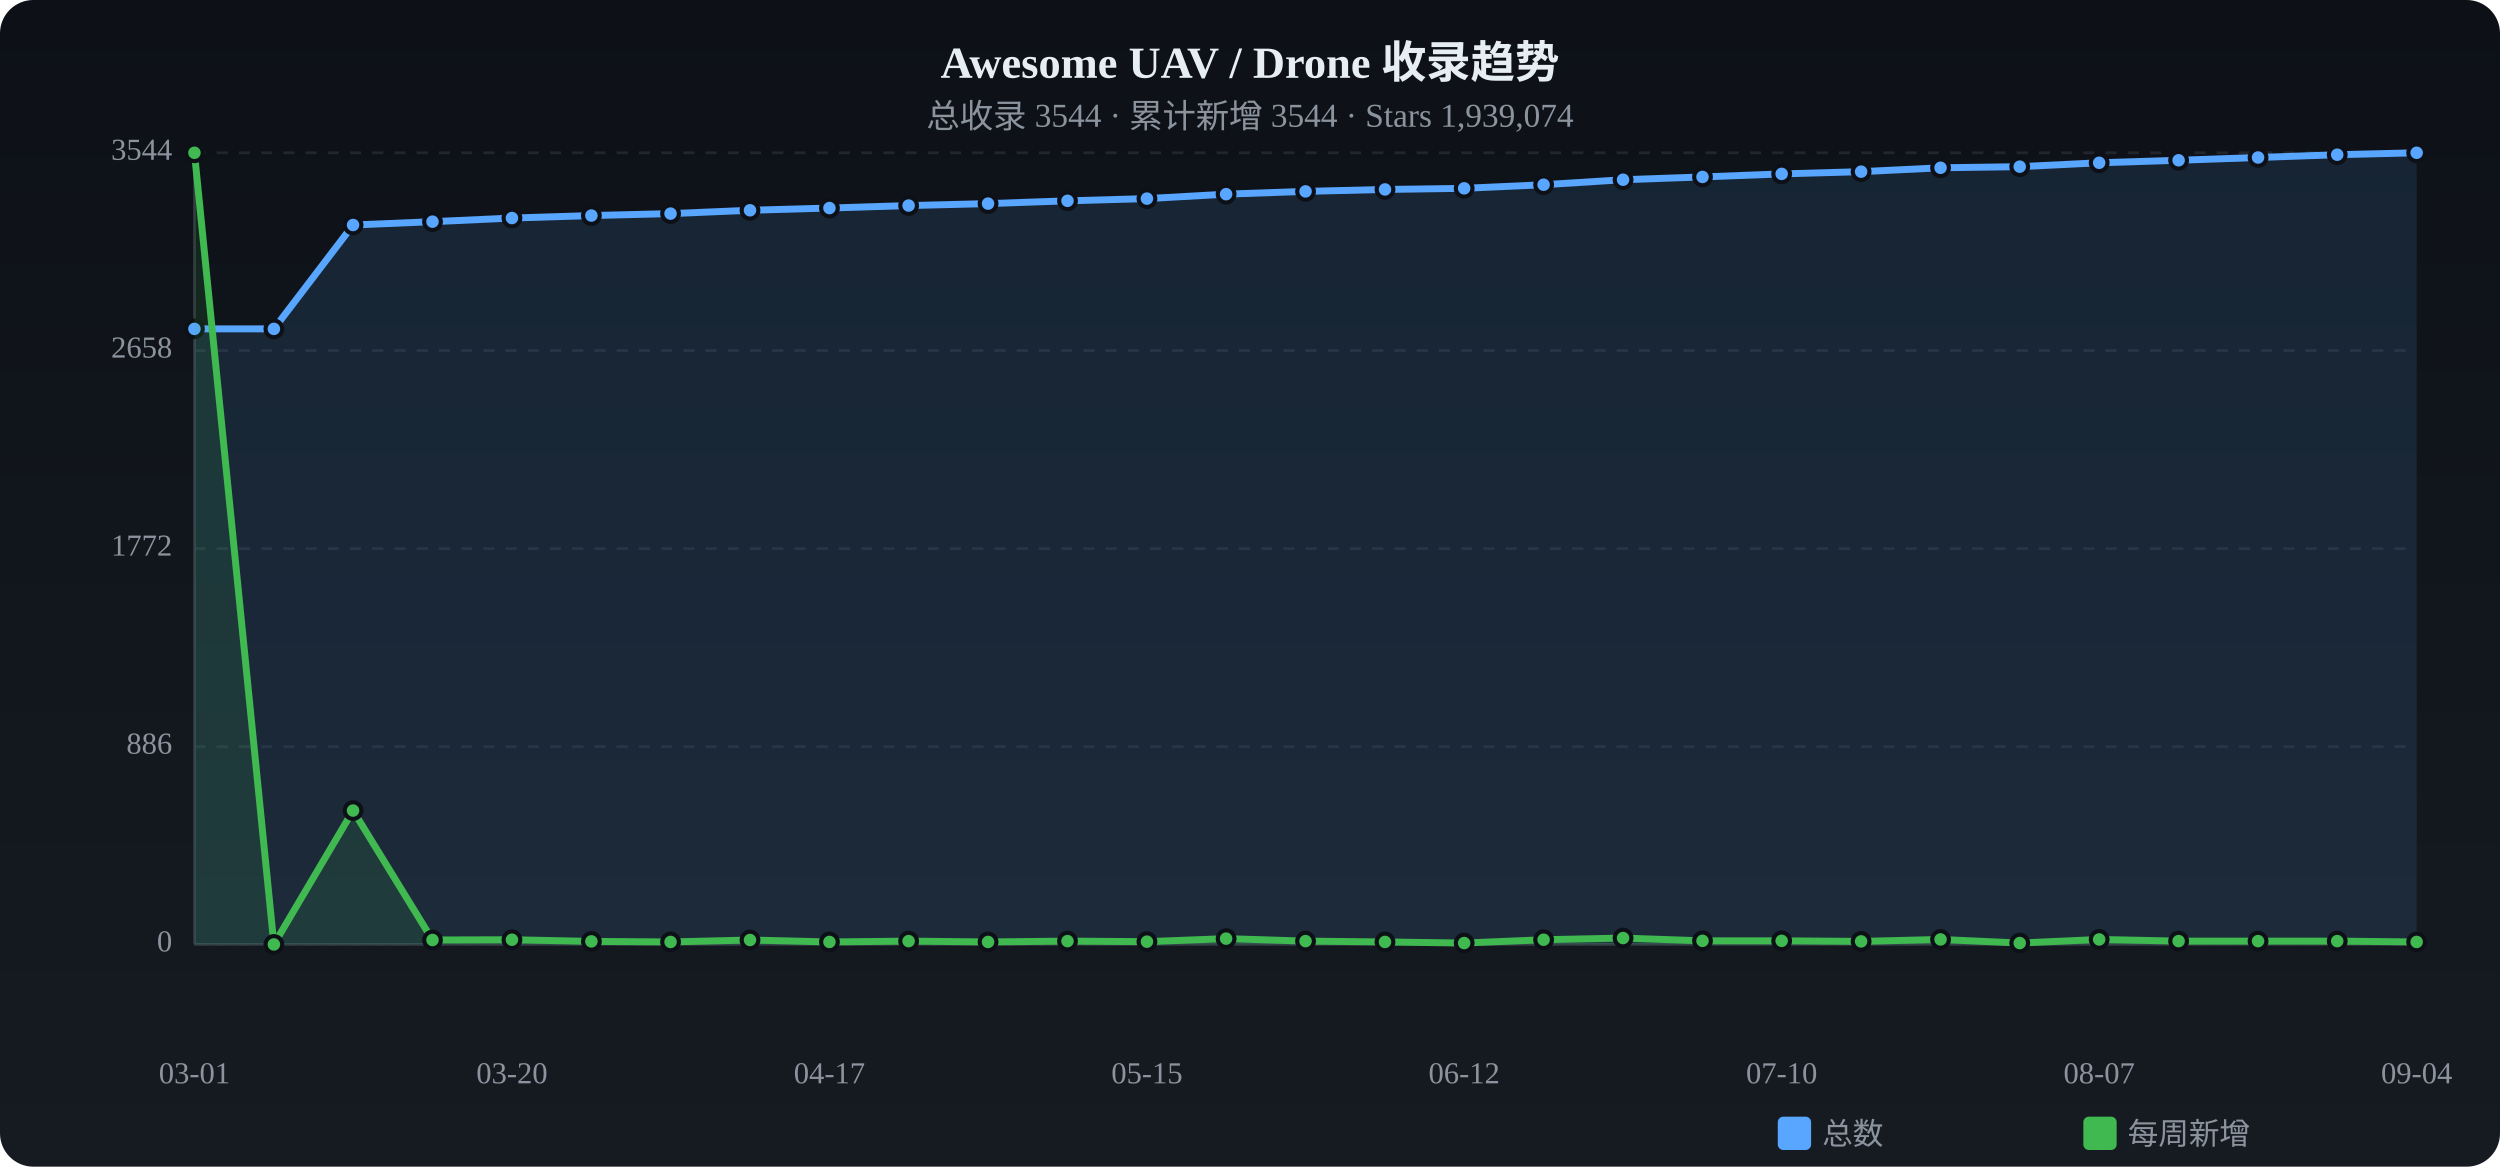
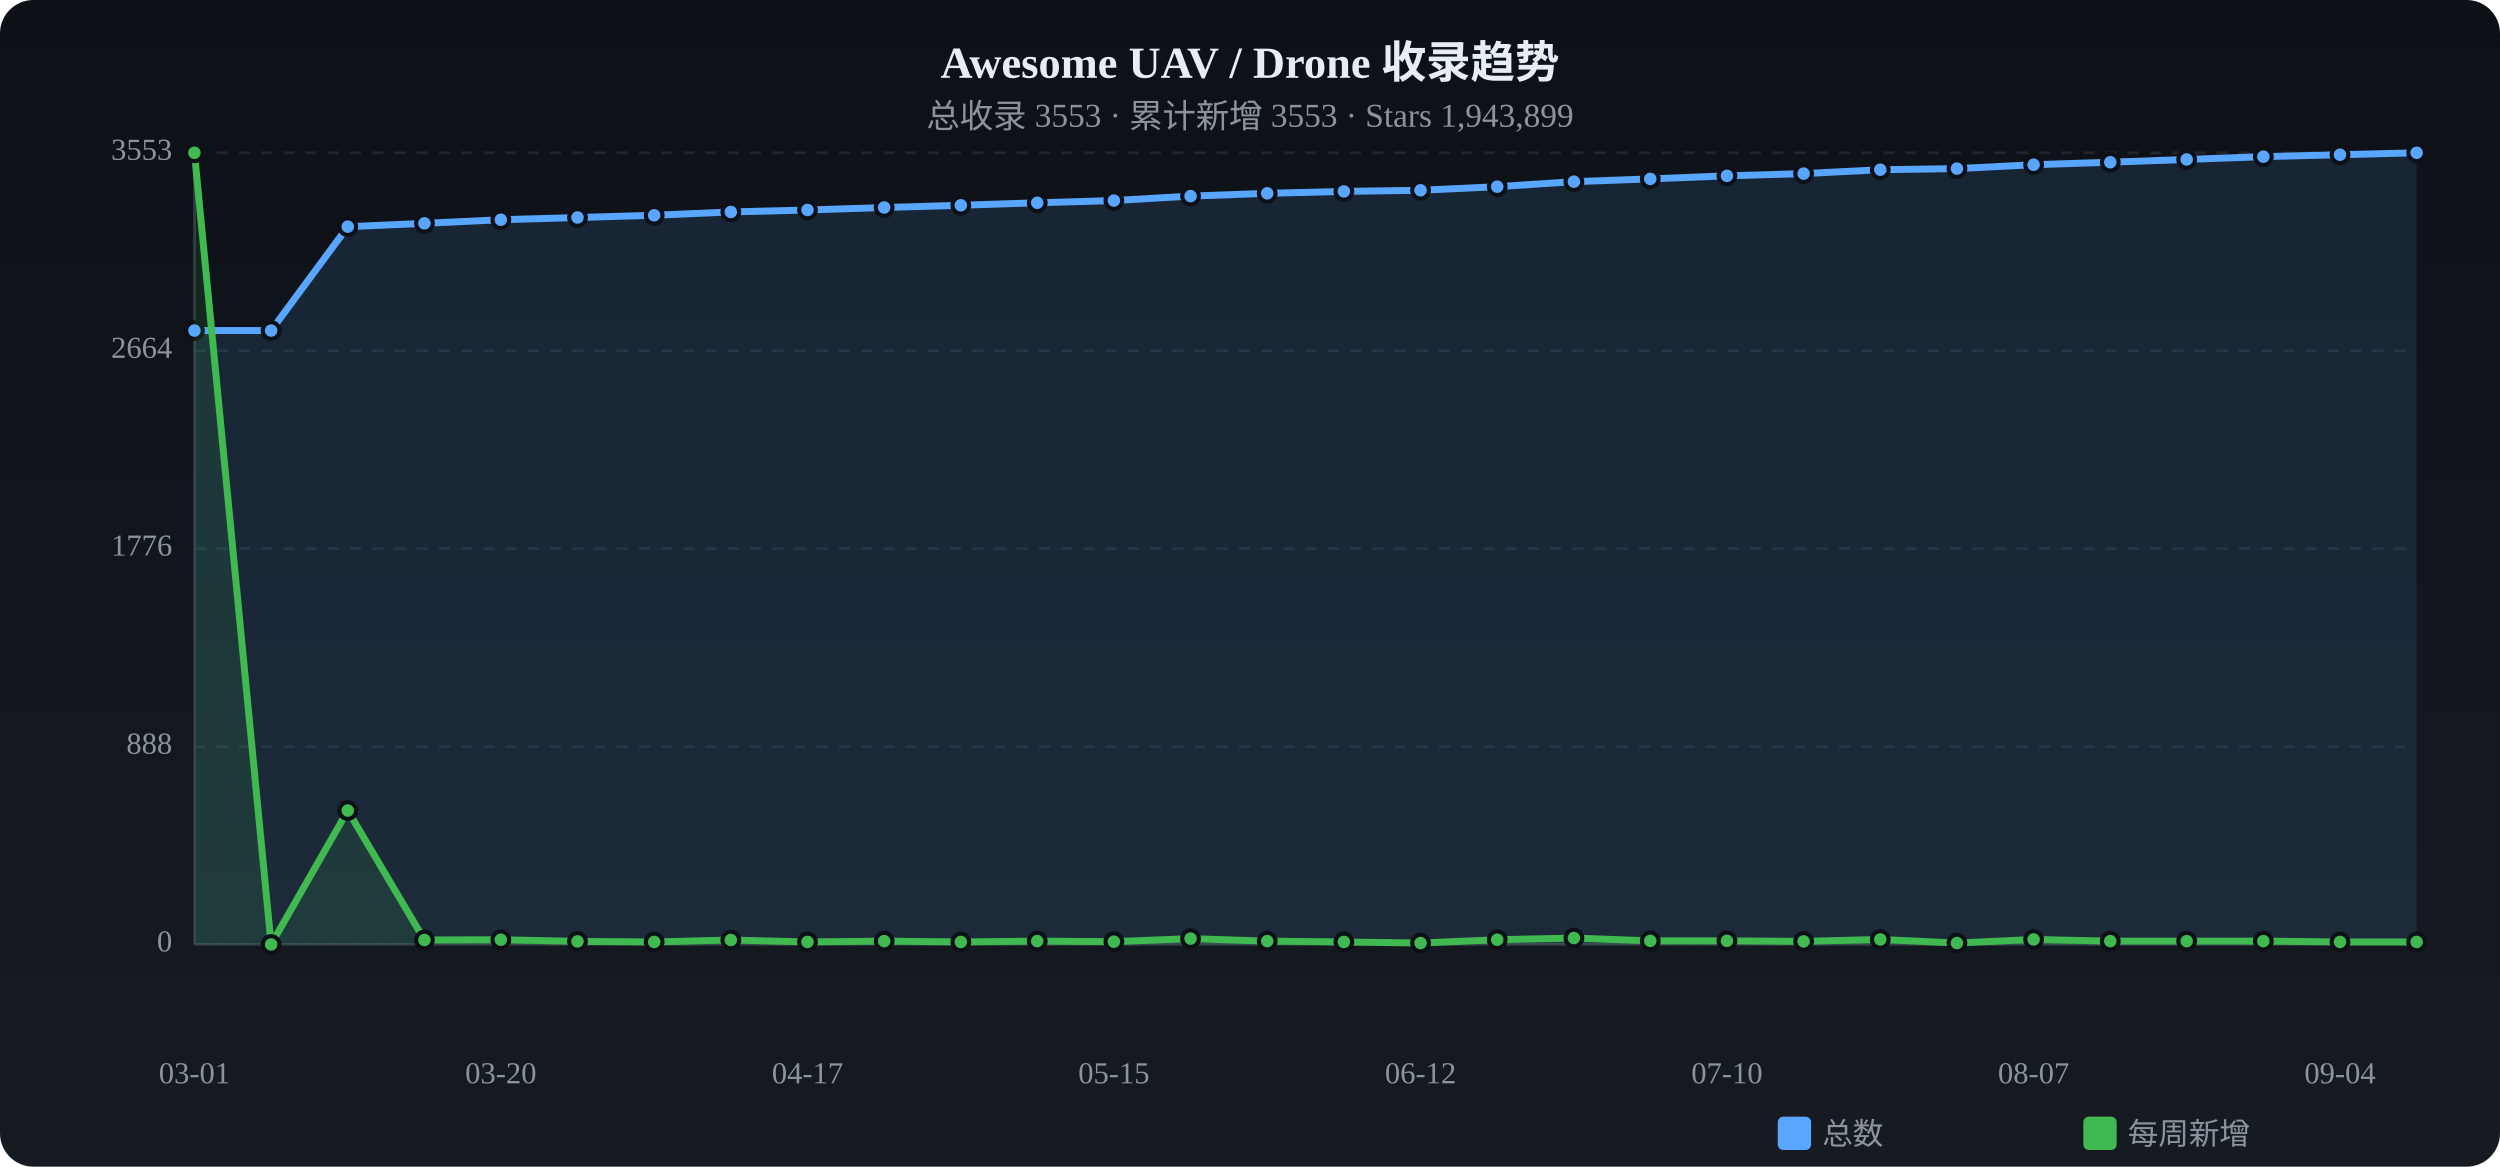
<svg xmlns="http://www.w3.org/2000/svg" viewBox="0 0 900 420" width="900" height="420">
  <defs>
    <linearGradient id="tbg" x1="0%" y1="0%" x2="0%" y2="100%">
      <stop offset="0%" stop-color="#0d1117" />
      <stop offset="100%" stop-color="#161b22" />
    </linearGradient>
  </defs>
  <rect width="900" height="420" rx="12" fill="url(#tbg)" />
  <text x="450.0" y="28" text-anchor="middle" fill="#e6edf3" font-size="16" font-weight="bold">Awesome UAV / Drone 收录趋势</text>
-   <text x="450.0" y="46" text-anchor="middle" fill="#8b949e" font-size="12">总收录 3544 · 累计新增 3544 · Stars 1,939,074</text>
+   <text x="450.0" y="46" text-anchor="middle" fill="#8b949e" font-size="12">总收录 3553 · 累计新增 3553 · Stars 1,943,899</text>
  <text x="62" y="340.0" text-anchor="end" fill="#8b949e" font-size="11" dominant-baseline="middle">0</text>
  <line x1="70" y1="340.0" x2="870" y2="340.0" stroke="#21262d" stroke-dasharray="4 4" />
-   <text x="62" y="268.8" text-anchor="end" fill="#8b949e" font-size="11" dominant-baseline="middle">886</text>
+   <text x="62" y="268.8" text-anchor="end" fill="#8b949e" font-size="11" dominant-baseline="middle">888</text>
  <line x1="70" y1="268.8" x2="870" y2="268.8" stroke="#21262d" stroke-dasharray="4 4" />
-   <text x="62" y="197.5" text-anchor="end" fill="#8b949e" font-size="11" dominant-baseline="middle">1772</text>
+   <text x="62" y="197.5" text-anchor="end" fill="#8b949e" font-size="11" dominant-baseline="middle">1776</text>
  <line x1="70" y1="197.5" x2="870" y2="197.5" stroke="#21262d" stroke-dasharray="4 4" />
-   <text x="62" y="126.2" text-anchor="end" fill="#8b949e" font-size="11" dominant-baseline="middle">2658</text>
-   <line x1="70" y1="126.2" x2="870" y2="126.2" stroke="#21262d" stroke-dasharray="4 4" />
-   <text x="62" y="55.0" text-anchor="end" fill="#8b949e" font-size="11" dominant-baseline="middle">3544</text>
+   <text x="62" y="126.3" text-anchor="end" fill="#8b949e" font-size="11" dominant-baseline="middle">2664</text>
+   <line x1="70" y1="126.3" x2="870" y2="126.3" stroke="#21262d" stroke-dasharray="4 4" />
+   <text x="62" y="55.0" text-anchor="end" fill="#8b949e" font-size="11" dominant-baseline="middle">3553</text>
  <line x1="70" y1="55.0" x2="870" y2="55.0" stroke="#21262d" stroke-dasharray="4 4" />
  <line x1="70" y1="55" x2="70" y2="340" stroke="#30363d" />
  <line x1="70" y1="340" x2="870" y2="340" stroke="#30363d" />
-   <path d="M70.0,118.4 L98.6,118.4 L127.1,81.0 L155.7,79.8 L184.3,78.5 L212.9,77.6 L241.4,76.9 L270.0,75.7 L298.6,74.9 L327.1,74.0 L355.7,73.3 L384.3,72.3 L412.9,71.5 L441.4,69.9 L470.0,68.9 L498.6,68.2 L527.1,67.8 L555.7,66.5 L584.3,64.7 L612.9,63.7 L641.4,62.6 L670.0,61.8 L698.6,60.4 L727.1,60.0 L755.7,58.6 L784.3,57.7 L812.9,56.7 L841.4,55.7 L870.0,55.0 L870.0,340 L70.0,340 Z" fill="#58a6ff" opacity="0.12" />
-   <polyline points="70.0,118.4 98.6,118.4 127.1,81.0 155.7,79.8 184.3,78.5 212.9,77.6 241.4,76.9 270.0,75.7 298.6,74.9 327.1,74.0 355.7,73.3 384.3,72.3 412.9,71.5 441.4,69.9 470.0,68.9 498.6,68.2 527.1,67.8 555.7,66.5 584.3,64.7 612.9,63.7 641.4,62.6 670.0,61.8 698.6,60.4 727.1,60.0 755.7,58.6 784.3,57.7 812.9,56.7 841.4,55.7 870.0,55.0" fill="none" stroke="#58a6ff" stroke-width="2.5" stroke-linecap="round" stroke-linejoin="round" />
-   <circle cx="70.0" cy="118.4" r="3" fill="#58a6ff" stroke="#0d1117" stroke-width="1.5" />
-   <circle cx="98.6" cy="118.4" r="3" fill="#58a6ff" stroke="#0d1117" stroke-width="1.5" />
-   <circle cx="127.1" cy="81.0" r="3" fill="#58a6ff" stroke="#0d1117" stroke-width="1.5" />
-   <circle cx="155.7" cy="79.8" r="3" fill="#58a6ff" stroke="#0d1117" stroke-width="1.5" />
-   <circle cx="184.3" cy="78.5" r="3" fill="#58a6ff" stroke="#0d1117" stroke-width="1.5" />
-   <circle cx="212.9" cy="77.6" r="3" fill="#58a6ff" stroke="#0d1117" stroke-width="1.5" />
-   <circle cx="241.4" cy="76.9" r="3" fill="#58a6ff" stroke="#0d1117" stroke-width="1.5" />
-   <circle cx="270.0" cy="75.7" r="3" fill="#58a6ff" stroke="#0d1117" stroke-width="1.5" />
-   <circle cx="298.6" cy="74.9" r="3" fill="#58a6ff" stroke="#0d1117" stroke-width="1.5" />
-   <circle cx="327.1" cy="74.0" r="3" fill="#58a6ff" stroke="#0d1117" stroke-width="1.5" />
-   <circle cx="355.7" cy="73.3" r="3" fill="#58a6ff" stroke="#0d1117" stroke-width="1.5" />
-   <circle cx="384.3" cy="72.3" r="3" fill="#58a6ff" stroke="#0d1117" stroke-width="1.5" />
-   <circle cx="412.9" cy="71.5" r="3" fill="#58a6ff" stroke="#0d1117" stroke-width="1.5" />
-   <circle cx="441.4" cy="69.9" r="3" fill="#58a6ff" stroke="#0d1117" stroke-width="1.5" />
-   <circle cx="470.0" cy="68.9" r="3" fill="#58a6ff" stroke="#0d1117" stroke-width="1.5" />
-   <circle cx="498.6" cy="68.2" r="3" fill="#58a6ff" stroke="#0d1117" stroke-width="1.5" />
-   <circle cx="527.1" cy="67.8" r="3" fill="#58a6ff" stroke="#0d1117" stroke-width="1.5" />
-   <circle cx="555.7" cy="66.5" r="3" fill="#58a6ff" stroke="#0d1117" stroke-width="1.5" />
-   <circle cx="584.3" cy="64.7" r="3" fill="#58a6ff" stroke="#0d1117" stroke-width="1.5" />
-   <circle cx="612.9" cy="63.7" r="3" fill="#58a6ff" stroke="#0d1117" stroke-width="1.5" />
-   <circle cx="641.4" cy="62.6" r="3" fill="#58a6ff" stroke="#0d1117" stroke-width="1.5" />
-   <circle cx="670.0" cy="61.8" r="3" fill="#58a6ff" stroke="#0d1117" stroke-width="1.5" />
-   <circle cx="698.6" cy="60.4" r="3" fill="#58a6ff" stroke="#0d1117" stroke-width="1.5" />
-   <circle cx="727.1" cy="60.0" r="3" fill="#58a6ff" stroke="#0d1117" stroke-width="1.5" />
-   <circle cx="755.7" cy="58.6" r="3" fill="#58a6ff" stroke="#0d1117" stroke-width="1.5" />
-   <circle cx="784.3" cy="57.7" r="3" fill="#58a6ff" stroke="#0d1117" stroke-width="1.5" />
-   <circle cx="812.9" cy="56.7" r="3" fill="#58a6ff" stroke="#0d1117" stroke-width="1.5" />
-   <circle cx="841.4" cy="55.7" r="3" fill="#58a6ff" stroke="#0d1117" stroke-width="1.5" />
+   <path d="M70.0,119.0 L97.6,119.0 L125.2,81.6 L152.8,80.4 L180.3,79.1 L207.9,78.3 L235.5,77.5 L263.1,76.3 L290.7,75.6 L318.3,74.7 L345.9,73.9 L373.4,73.0 L401.0,72.2 L428.6,70.6 L456.2,69.6 L483.8,68.9 L511.4,68.5 L539.0,67.2 L566.6,65.4 L594.1,64.4 L621.7,63.3 L649.3,62.5 L676.9,61.1 L704.5,60.7 L732.1,59.3 L759.7,58.4 L787.2,57.4 L814.8,56.4 L842.4,55.7 L870.0,55.0 L870.0,340 L70.0,340 Z" fill="#58a6ff" opacity="0.12" />
+   <polyline points="70.0,119.0 97.6,119.0 125.2,81.6 152.8,80.4 180.3,79.1 207.9,78.3 235.5,77.5 263.1,76.3 290.7,75.6 318.3,74.7 345.9,73.9 373.4,73.0 401.0,72.2 428.6,70.6 456.2,69.6 483.8,68.9 511.4,68.5 539.0,67.2 566.6,65.4 594.1,64.4 621.7,63.3 649.3,62.5 676.9,61.1 704.5,60.7 732.1,59.3 759.7,58.4 787.2,57.4 814.8,56.4 842.4,55.7 870.0,55.0" fill="none" stroke="#58a6ff" stroke-width="2.5" stroke-linecap="round" stroke-linejoin="round" />
+   <circle cx="70.0" cy="119.0" r="3" fill="#58a6ff" stroke="#0d1117" stroke-width="1.5" />
+   <circle cx="97.6" cy="119.0" r="3" fill="#58a6ff" stroke="#0d1117" stroke-width="1.5" />
+   <circle cx="125.2" cy="81.6" r="3" fill="#58a6ff" stroke="#0d1117" stroke-width="1.5" />
+   <circle cx="152.8" cy="80.4" r="3" fill="#58a6ff" stroke="#0d1117" stroke-width="1.5" />
+   <circle cx="180.3" cy="79.1" r="3" fill="#58a6ff" stroke="#0d1117" stroke-width="1.5" />
+   <circle cx="207.9" cy="78.3" r="3" fill="#58a6ff" stroke="#0d1117" stroke-width="1.5" />
+   <circle cx="235.5" cy="77.5" r="3" fill="#58a6ff" stroke="#0d1117" stroke-width="1.5" />
+   <circle cx="263.1" cy="76.3" r="3" fill="#58a6ff" stroke="#0d1117" stroke-width="1.5" />
+   <circle cx="290.7" cy="75.6" r="3" fill="#58a6ff" stroke="#0d1117" stroke-width="1.5" />
+   <circle cx="318.3" cy="74.7" r="3" fill="#58a6ff" stroke="#0d1117" stroke-width="1.5" />
+   <circle cx="345.9" cy="73.9" r="3" fill="#58a6ff" stroke="#0d1117" stroke-width="1.5" />
+   <circle cx="373.4" cy="73.0" r="3" fill="#58a6ff" stroke="#0d1117" stroke-width="1.5" />
+   <circle cx="401.0" cy="72.2" r="3" fill="#58a6ff" stroke="#0d1117" stroke-width="1.5" />
+   <circle cx="428.6" cy="70.6" r="3" fill="#58a6ff" stroke="#0d1117" stroke-width="1.5" />
+   <circle cx="456.2" cy="69.6" r="3" fill="#58a6ff" stroke="#0d1117" stroke-width="1.5" />
+   <circle cx="483.8" cy="68.9" r="3" fill="#58a6ff" stroke="#0d1117" stroke-width="1.5" />
+   <circle cx="511.4" cy="68.5" r="3" fill="#58a6ff" stroke="#0d1117" stroke-width="1.5" />
+   <circle cx="539.0" cy="67.2" r="3" fill="#58a6ff" stroke="#0d1117" stroke-width="1.5" />
+   <circle cx="566.6" cy="65.4" r="3" fill="#58a6ff" stroke="#0d1117" stroke-width="1.5" />
+   <circle cx="594.1" cy="64.4" r="3" fill="#58a6ff" stroke="#0d1117" stroke-width="1.5" />
+   <circle cx="621.7" cy="63.3" r="3" fill="#58a6ff" stroke="#0d1117" stroke-width="1.5" />
+   <circle cx="649.3" cy="62.5" r="3" fill="#58a6ff" stroke="#0d1117" stroke-width="1.5" />
+   <circle cx="676.9" cy="61.1" r="3" fill="#58a6ff" stroke="#0d1117" stroke-width="1.5" />
+   <circle cx="704.5" cy="60.7" r="3" fill="#58a6ff" stroke="#0d1117" stroke-width="1.5" />
+   <circle cx="732.1" cy="59.3" r="3" fill="#58a6ff" stroke="#0d1117" stroke-width="1.5" />
+   <circle cx="759.7" cy="58.4" r="3" fill="#58a6ff" stroke="#0d1117" stroke-width="1.5" />
+   <circle cx="787.2" cy="57.4" r="3" fill="#58a6ff" stroke="#0d1117" stroke-width="1.5" />
+   <circle cx="814.8" cy="56.4" r="3" fill="#58a6ff" stroke="#0d1117" stroke-width="1.5" />
+   <circle cx="842.4" cy="55.7" r="3" fill="#58a6ff" stroke="#0d1117" stroke-width="1.5" />
  <circle cx="870.0" cy="55.0" r="3" fill="#58a6ff" stroke="#0d1117" stroke-width="1.5" />
-   <path d="M70.0,55.0 L98.6,340.0 L127.1,291.8 L155.7,338.4 L184.3,338.3 L212.9,338.9 L241.4,339.1 L270.0,338.4 L298.6,339.1 L327.1,338.8 L355.7,339.1 L384.3,338.8 L412.9,339.0 L441.4,337.9 L470.0,338.8 L498.6,339.1 L527.1,339.5 L555.7,338.3 L584.3,337.7 L612.9,338.7 L641.4,338.7 L670.0,338.9 L698.6,338.2 L727.1,339.5 L755.7,338.2 L784.3,338.8 L812.9,338.8 L841.4,338.8 L870.0,339.1 L870.0,340 L70.0,340 Z" fill="#3fb950" opacity="0.12" />
-   <polyline points="70.0,55.0 98.6,340.0 127.1,291.8 155.7,338.4 184.3,338.3 212.9,338.9 241.4,339.1 270.0,338.4 298.6,339.1 327.1,338.8 355.7,339.1 384.3,338.8 412.9,339.0 441.4,337.9 470.0,338.8 498.6,339.1 527.1,339.5 555.7,338.3 584.3,337.7 612.9,338.7 641.4,338.7 670.0,338.9 698.6,338.2 727.1,339.5 755.7,338.2 784.3,338.8 812.9,338.8 841.4,338.8 870.0,339.1" fill="none" stroke="#3fb950" stroke-width="2.5" stroke-linecap="round" stroke-linejoin="round" />
+   <path d="M70.0,55.0 L97.6,340.0 L125.2,291.8 L152.8,338.4 L180.3,338.3 L207.9,338.9 L235.5,339.1 L263.1,338.4 L290.7,339.1 L318.3,338.8 L345.9,339.1 L373.4,338.8 L401.0,339.0 L428.6,337.9 L456.2,338.8 L483.8,339.1 L511.4,339.5 L539.0,338.3 L566.6,337.7 L594.1,338.7 L621.7,338.7 L649.3,338.9 L676.9,338.2 L704.5,339.5 L732.1,338.2 L759.7,338.8 L787.2,338.8 L814.8,338.8 L842.4,339.1 L870.0,339.1 L870.0,340 L70.0,340 Z" fill="#3fb950" opacity="0.12" />
+   <polyline points="70.0,55.0 97.6,340.0 125.2,291.8 152.8,338.4 180.3,338.3 207.9,338.9 235.5,339.1 263.1,338.4 290.7,339.1 318.3,338.8 345.9,339.1 373.4,338.8 401.0,339.0 428.6,337.9 456.2,338.8 483.8,339.1 511.4,339.5 539.0,338.3 566.6,337.7 594.1,338.7 621.7,338.7 649.3,338.9 676.9,338.2 704.5,339.5 732.1,338.2 759.7,338.8 787.2,338.8 814.8,338.8 842.4,339.1 870.0,339.1" fill="none" stroke="#3fb950" stroke-width="2.5" stroke-linecap="round" stroke-linejoin="round" />
  <circle cx="70.0" cy="55.0" r="3" fill="#3fb950" stroke="#0d1117" stroke-width="1.5" />
-   <circle cx="98.6" cy="340.0" r="3" fill="#3fb950" stroke="#0d1117" stroke-width="1.5" />
-   <circle cx="127.1" cy="291.8" r="3" fill="#3fb950" stroke="#0d1117" stroke-width="1.5" />
-   <circle cx="155.7" cy="338.4" r="3" fill="#3fb950" stroke="#0d1117" stroke-width="1.5" />
-   <circle cx="184.3" cy="338.3" r="3" fill="#3fb950" stroke="#0d1117" stroke-width="1.5" />
-   <circle cx="212.9" cy="338.9" r="3" fill="#3fb950" stroke="#0d1117" stroke-width="1.5" />
-   <circle cx="241.4" cy="339.1" r="3" fill="#3fb950" stroke="#0d1117" stroke-width="1.5" />
-   <circle cx="270.0" cy="338.4" r="3" fill="#3fb950" stroke="#0d1117" stroke-width="1.5" />
-   <circle cx="298.6" cy="339.1" r="3" fill="#3fb950" stroke="#0d1117" stroke-width="1.5" />
-   <circle cx="327.1" cy="338.8" r="3" fill="#3fb950" stroke="#0d1117" stroke-width="1.5" />
-   <circle cx="355.7" cy="339.1" r="3" fill="#3fb950" stroke="#0d1117" stroke-width="1.5" />
-   <circle cx="384.3" cy="338.8" r="3" fill="#3fb950" stroke="#0d1117" stroke-width="1.5" />
-   <circle cx="412.9" cy="339.0" r="3" fill="#3fb950" stroke="#0d1117" stroke-width="1.5" />
-   <circle cx="441.4" cy="337.9" r="3" fill="#3fb950" stroke="#0d1117" stroke-width="1.5" />
-   <circle cx="470.0" cy="338.8" r="3" fill="#3fb950" stroke="#0d1117" stroke-width="1.5" />
-   <circle cx="498.6" cy="339.1" r="3" fill="#3fb950" stroke="#0d1117" stroke-width="1.5" />
-   <circle cx="527.1" cy="339.5" r="3" fill="#3fb950" stroke="#0d1117" stroke-width="1.5" />
-   <circle cx="555.7" cy="338.3" r="3" fill="#3fb950" stroke="#0d1117" stroke-width="1.5" />
-   <circle cx="584.3" cy="337.7" r="3" fill="#3fb950" stroke="#0d1117" stroke-width="1.5" />
-   <circle cx="612.9" cy="338.7" r="3" fill="#3fb950" stroke="#0d1117" stroke-width="1.5" />
-   <circle cx="641.4" cy="338.7" r="3" fill="#3fb950" stroke="#0d1117" stroke-width="1.5" />
-   <circle cx="670.0" cy="338.9" r="3" fill="#3fb950" stroke="#0d1117" stroke-width="1.5" />
-   <circle cx="698.6" cy="338.2" r="3" fill="#3fb950" stroke="#0d1117" stroke-width="1.5" />
-   <circle cx="727.1" cy="339.5" r="3" fill="#3fb950" stroke="#0d1117" stroke-width="1.5" />
-   <circle cx="755.7" cy="338.2" r="3" fill="#3fb950" stroke="#0d1117" stroke-width="1.5" />
-   <circle cx="784.3" cy="338.8" r="3" fill="#3fb950" stroke="#0d1117" stroke-width="1.5" />
-   <circle cx="812.9" cy="338.8" r="3" fill="#3fb950" stroke="#0d1117" stroke-width="1.5" />
-   <circle cx="841.4" cy="338.8" r="3" fill="#3fb950" stroke="#0d1117" stroke-width="1.5" />
+   <circle cx="97.6" cy="340.0" r="3" fill="#3fb950" stroke="#0d1117" stroke-width="1.5" />
+   <circle cx="125.2" cy="291.8" r="3" fill="#3fb950" stroke="#0d1117" stroke-width="1.5" />
+   <circle cx="152.8" cy="338.4" r="3" fill="#3fb950" stroke="#0d1117" stroke-width="1.5" />
+   <circle cx="180.3" cy="338.3" r="3" fill="#3fb950" stroke="#0d1117" stroke-width="1.5" />
+   <circle cx="207.9" cy="338.9" r="3" fill="#3fb950" stroke="#0d1117" stroke-width="1.5" />
+   <circle cx="235.5" cy="339.1" r="3" fill="#3fb950" stroke="#0d1117" stroke-width="1.5" />
+   <circle cx="263.1" cy="338.4" r="3" fill="#3fb950" stroke="#0d1117" stroke-width="1.5" />
+   <circle cx="290.7" cy="339.1" r="3" fill="#3fb950" stroke="#0d1117" stroke-width="1.5" />
+   <circle cx="318.3" cy="338.8" r="3" fill="#3fb950" stroke="#0d1117" stroke-width="1.5" />
+   <circle cx="345.9" cy="339.1" r="3" fill="#3fb950" stroke="#0d1117" stroke-width="1.5" />
+   <circle cx="373.4" cy="338.8" r="3" fill="#3fb950" stroke="#0d1117" stroke-width="1.5" />
+   <circle cx="401.0" cy="339.0" r="3" fill="#3fb950" stroke="#0d1117" stroke-width="1.5" />
+   <circle cx="428.6" cy="337.9" r="3" fill="#3fb950" stroke="#0d1117" stroke-width="1.5" />
+   <circle cx="456.2" cy="338.8" r="3" fill="#3fb950" stroke="#0d1117" stroke-width="1.5" />
+   <circle cx="483.8" cy="339.1" r="3" fill="#3fb950" stroke="#0d1117" stroke-width="1.5" />
+   <circle cx="511.4" cy="339.5" r="3" fill="#3fb950" stroke="#0d1117" stroke-width="1.5" />
+   <circle cx="539.0" cy="338.3" r="3" fill="#3fb950" stroke="#0d1117" stroke-width="1.5" />
+   <circle cx="566.6" cy="337.7" r="3" fill="#3fb950" stroke="#0d1117" stroke-width="1.5" />
+   <circle cx="594.1" cy="338.7" r="3" fill="#3fb950" stroke="#0d1117" stroke-width="1.5" />
+   <circle cx="621.7" cy="338.7" r="3" fill="#3fb950" stroke="#0d1117" stroke-width="1.5" />
+   <circle cx="649.3" cy="338.9" r="3" fill="#3fb950" stroke="#0d1117" stroke-width="1.5" />
+   <circle cx="676.9" cy="338.2" r="3" fill="#3fb950" stroke="#0d1117" stroke-width="1.5" />
+   <circle cx="704.5" cy="339.5" r="3" fill="#3fb950" stroke="#0d1117" stroke-width="1.5" />
+   <circle cx="732.1" cy="338.2" r="3" fill="#3fb950" stroke="#0d1117" stroke-width="1.5" />
+   <circle cx="759.7" cy="338.8" r="3" fill="#3fb950" stroke="#0d1117" stroke-width="1.5" />
+   <circle cx="787.2" cy="338.8" r="3" fill="#3fb950" stroke="#0d1117" stroke-width="1.5" />
+   <circle cx="814.8" cy="338.8" r="3" fill="#3fb950" stroke="#0d1117" stroke-width="1.5" />
+   <circle cx="842.4" cy="339.1" r="3" fill="#3fb950" stroke="#0d1117" stroke-width="1.5" />
  <circle cx="870.0" cy="339.1" r="3" fill="#3fb950" stroke="#0d1117" stroke-width="1.5" />
  <text x="70.0" y="390" text-anchor="middle" fill="#8b949e" font-size="11">03-01</text>
-   <text x="184.3" y="390" text-anchor="middle" fill="#8b949e" font-size="11">03-20</text>
-   <text x="298.6" y="390" text-anchor="middle" fill="#8b949e" font-size="11">04-17</text>
-   <text x="412.9" y="390" text-anchor="middle" fill="#8b949e" font-size="11">05-15</text>
-   <text x="527.1" y="390" text-anchor="middle" fill="#8b949e" font-size="11">06-12</text>
-   <text x="641.4" y="390" text-anchor="middle" fill="#8b949e" font-size="11">07-10</text>
-   <text x="755.7" y="390" text-anchor="middle" fill="#8b949e" font-size="11">08-07</text>
-   <text x="870.0" y="390" text-anchor="middle" fill="#8b949e" font-size="11">09-04</text>
+   <text x="180.3" y="390" text-anchor="middle" fill="#8b949e" font-size="11">03-20</text>
+   <text x="290.7" y="390" text-anchor="middle" fill="#8b949e" font-size="11">04-17</text>
+   <text x="401.0" y="390" text-anchor="middle" fill="#8b949e" font-size="11">05-15</text>
+   <text x="511.4" y="390" text-anchor="middle" fill="#8b949e" font-size="11">06-12</text>
+   <text x="621.7" y="390" text-anchor="middle" fill="#8b949e" font-size="11">07-10</text>
+   <text x="732.1" y="390" text-anchor="middle" fill="#8b949e" font-size="11">08-07</text>
+   <text x="842.4" y="390" text-anchor="middle" fill="#8b949e" font-size="11">09-04</text>
  <rect x="640" y="402" width="12" height="12" rx="2" fill="#58a6ff" />
  <text x="656" y="412" fill="#8b949e" font-size="11">总数</text>
  <rect x="750" y="402" width="12" height="12" rx="2" fill="#3fb950" />
  <text x="766" y="412" fill="#8b949e" font-size="11">每周新增</text>
</svg>
